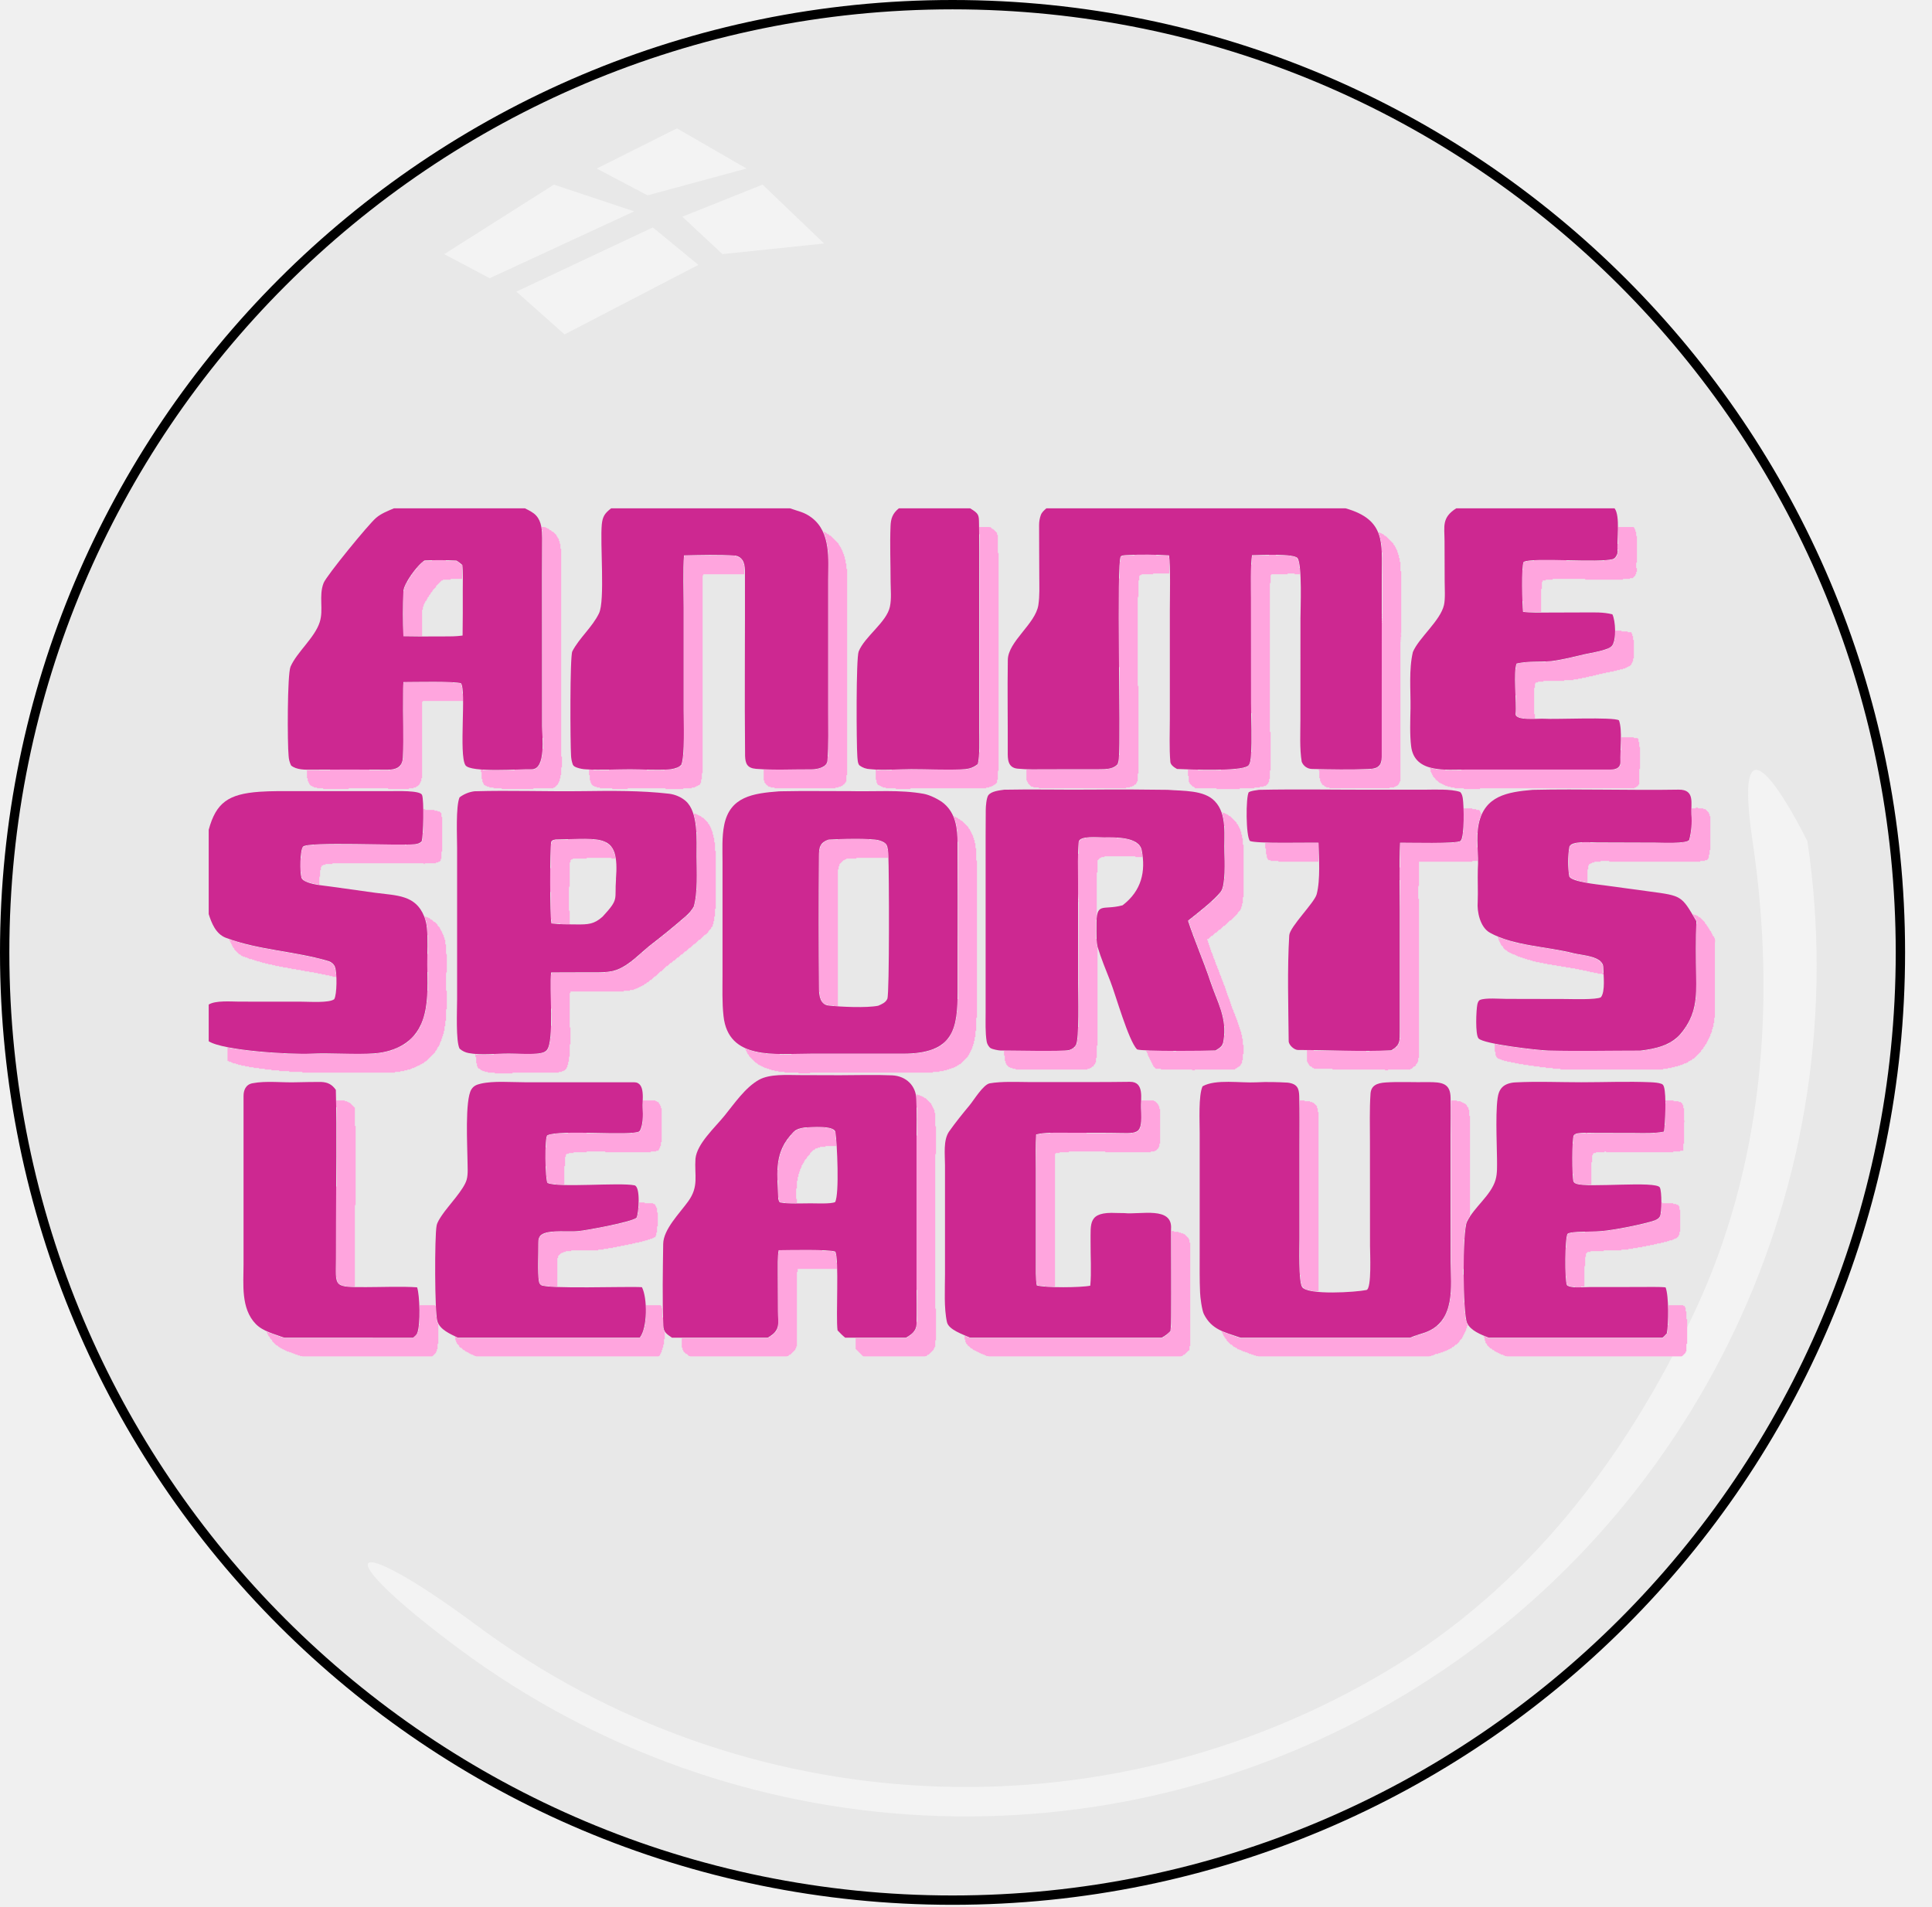
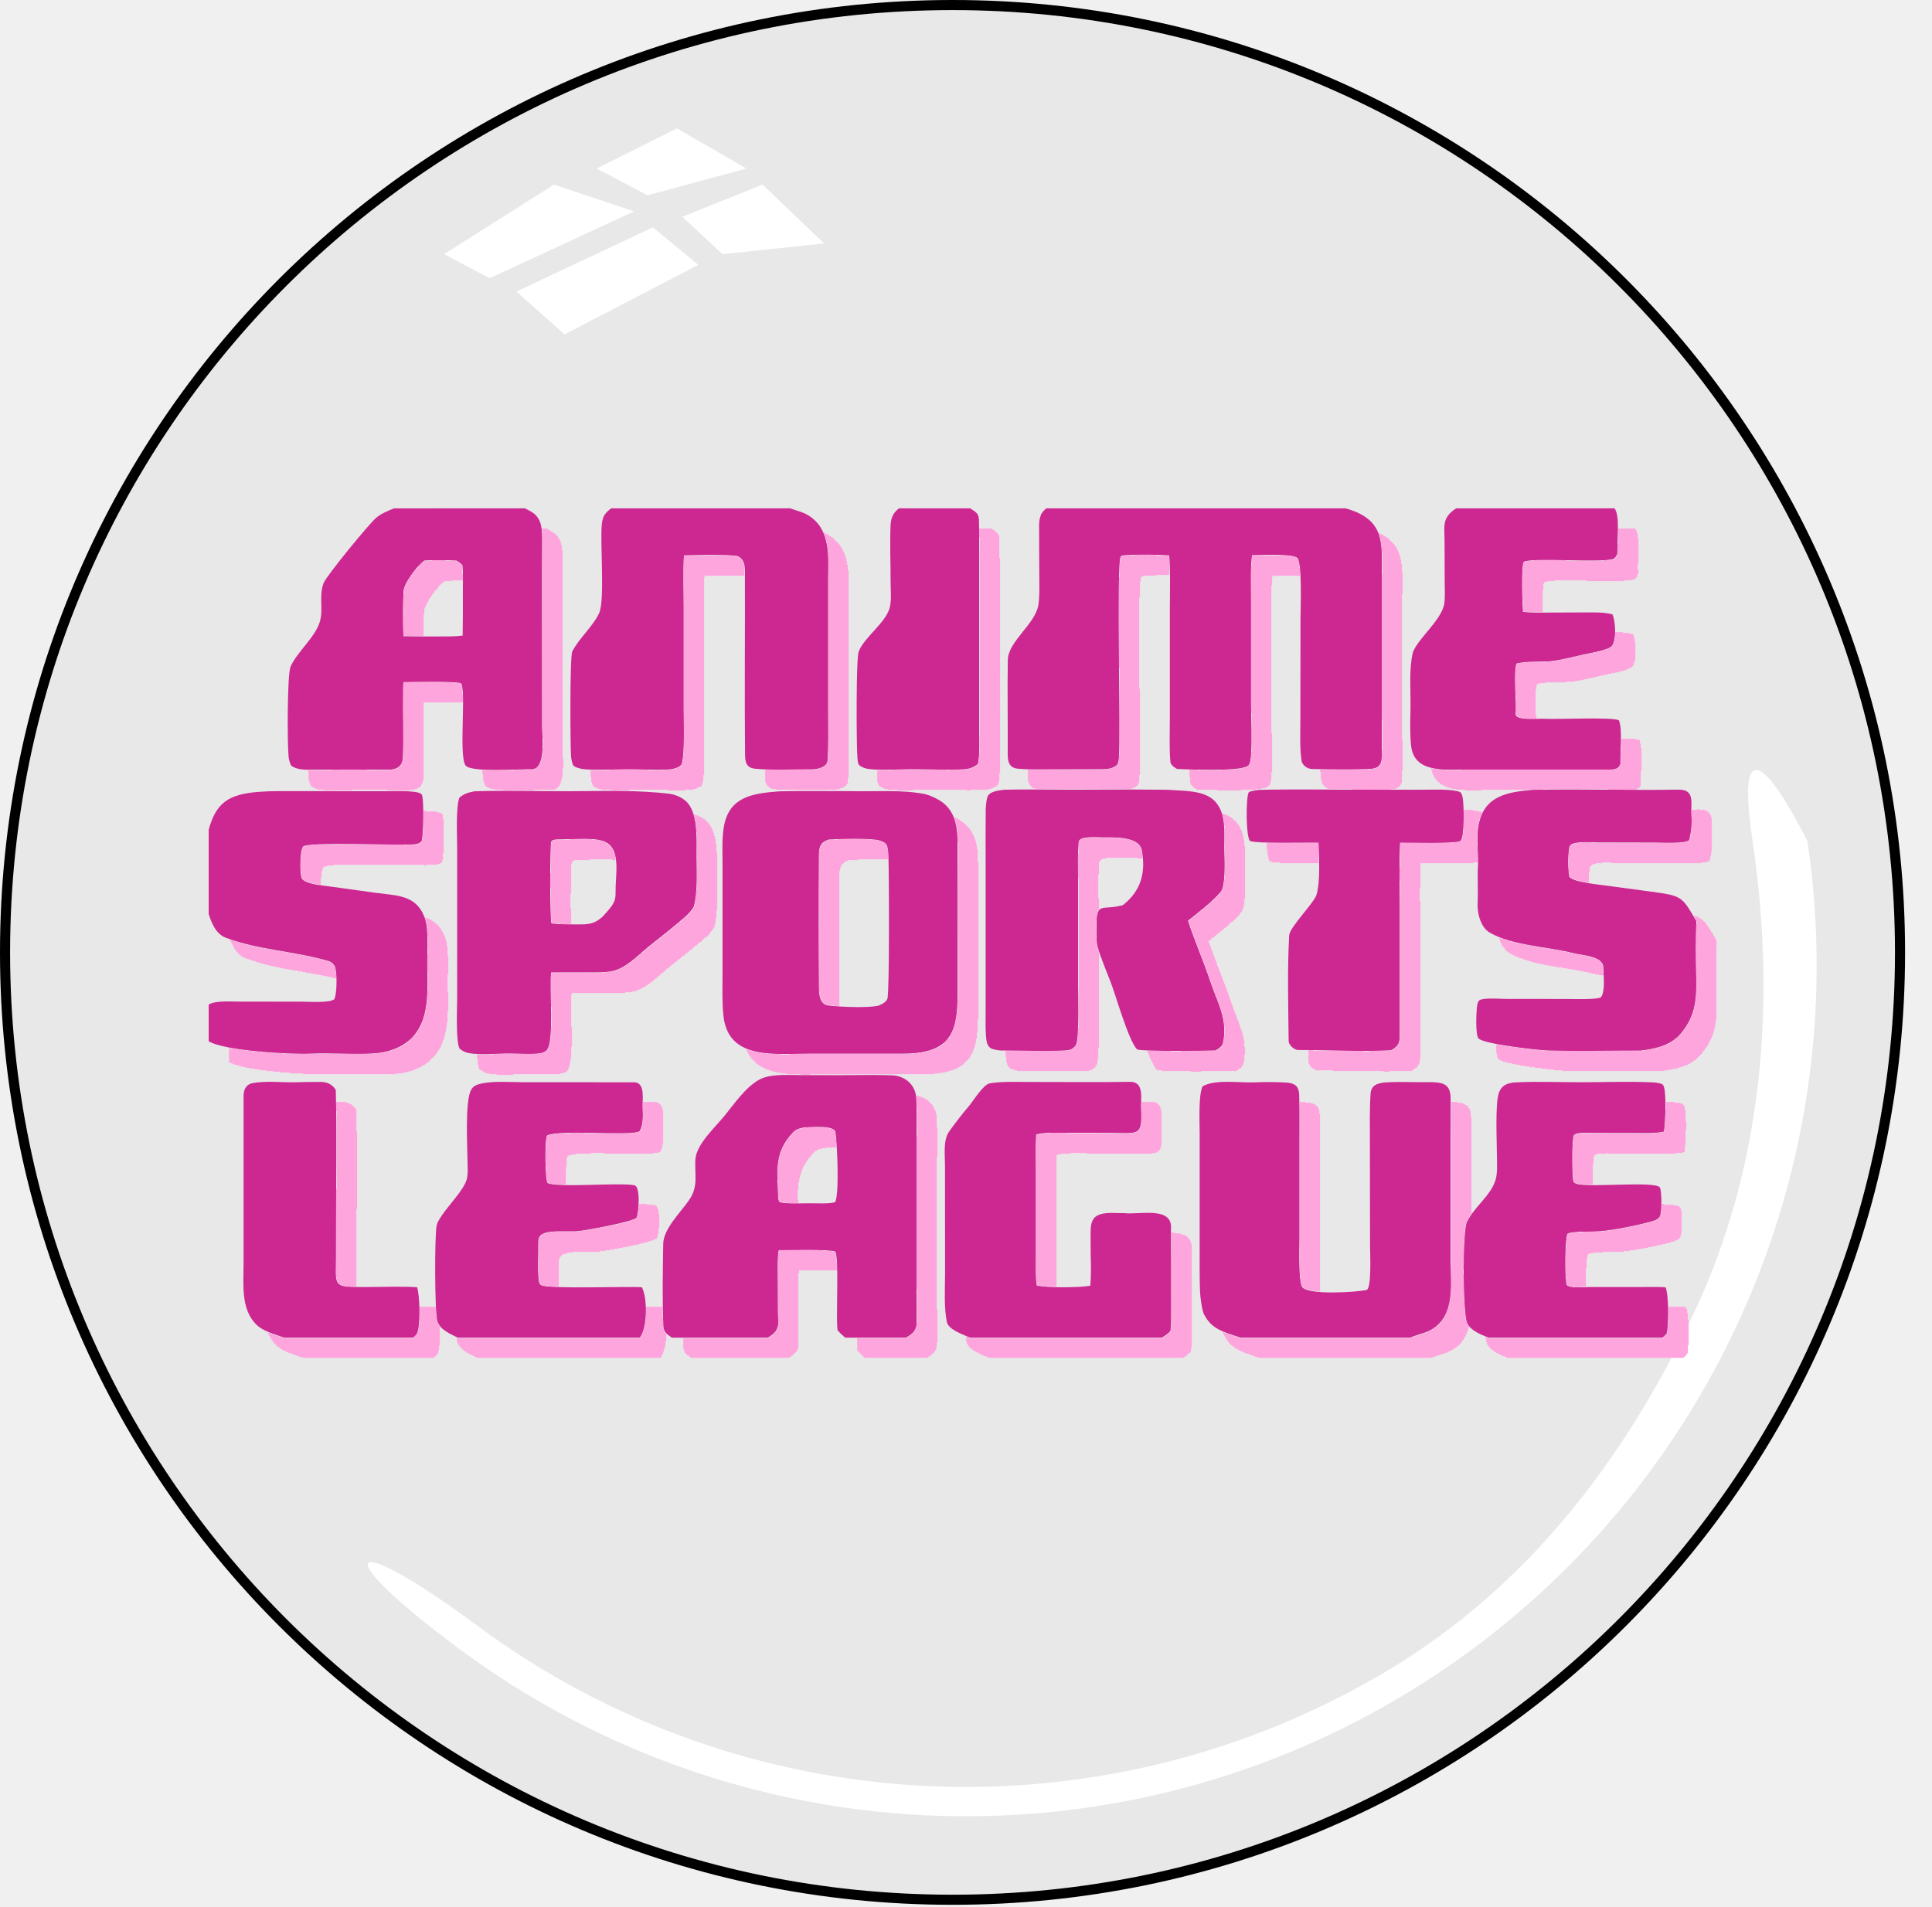
- <svg xmlns="http://www.w3.org/2000/svg" width="310.02" height="306" fill="none" overflow="visible" preserveAspectRatio="none" style="display:block" viewBox="0 0 310.02 306">
+ <svg xmlns="http://www.w3.org/2000/svg" width="287" height="283.28" fill="none" overflow="visible" preserveAspectRatio="none" style="display:block" viewBox="0 0 287 283.28">
  <g id="Group 119">
-     <circle id="Ellipse 20" cx="152.85" cy="152.85" r="152.1" fill="#e8e8e8" stroke="#000" stroke-width="1.5" />
-     <path id="Ellipse 21" fill="#f3f3f3" d="M290.03 135.02a136.48 136.48 0 0 1-216.36 129.6c-21.67-16.09-18.12-19.31 2.8-3.78a131.8 131.8 0 0 0 146.26 7.22c22.36-13.4 37.9-33.68 49.06-57.24 11.15-23.56 13.26-50.02 9.44-75.8-3.82-25.79 8.8 0 8.8 0" />
-     <path id="Vector 105" fill="#f3f3f3" d="m88.88 29.63-17.6 11.16 7.3 3.86 23.18-10.73zm19.75-9.03-12.88 6.45 8.16 4.3 15.88-4.3zm13.74 9.03-12.88 5.15 6.44 6 16.31-1.7zm-17.61 6.87-21.9 10.3 7.73 6.87 21.47-11.16z" />
+     <circle id="Ellipse 20" cx="141.5" cy="141.5" r="140.75" fill="#e8e8e8" stroke="#000" stroke-width="1.5" />
+     <path id="Ellipse 21" fill="#fff" d="M268.5 125A126.36 126.36 0 0 1 68.2 244.96c-20.07-14.9-16.78-17.88 2.6-3.5a122 122 0 0 0 135.4 6.69c20.7-12.4 35.08-31.19 45.4-53s12.28-46.3 8.75-70.17c-3.54-23.87 8.14 0 8.14 0" />
+     <path id="Vector 105" fill="#fff" d="m82.28 27.43-16.3 10.33 6.76 3.58L94.2 31.4zm18.28-8.35-11.92 5.96 7.55 3.98 14.7-3.98zm12.72 8.35-11.92 4.77 5.96 5.56 15.1-1.59zm-16.3 6.35-20.27 9.54 7.16 6.36 19.87-10.33z" />
    <g id="Group 112">
-       <g id="Vector" fill="#cd2891" filter="url(#filter0_d_0_25)">
-         <path d="M167.91 81.58h48c6.46 1.82 5.82 5.6 5.82 10.8l-.01 22.1v6.99c-.02 1.3-.5 1.88-2 1.94-3.05.13-6.13.07-9.19 0a1.8 1.8 0 0 1-1.65-1.16c-.35-2.15-.21-4.53-.21-6.71l.01-16.35c0-1.3.3-8.59-.47-9.62-.57-.76-5.8-.49-7.3-.47-.27 1.44-.17 5.36-.17 6.96l.01 16.78c0 2.8.18 5.69-.02 8.47-.03.4-.1 1.3-.45 1.58-1.16.96-9.49.6-11.41.52l-.38-.23c-.33-.22-.66-.54-.69-.92-.19-2.2-.08-4.7-.08-6.92V97.86c0-1.78.13-7.2-.13-8.73a64 64 0 0 0-6.78-.05c-.26.02-.8.02-.97.23-.72.85.04 28.94-.31 32.42-.04.33-.07.82-.34 1.06-.74.68-1.86.65-2.83.66l-8.34.01c-1.57 0-3.19.06-4.74-.1-1.6-.16-1.58-1.59-1.57-2.7.02-4.9-.07-9.84.01-14.75.05-2.98 4.43-5.77 4.9-8.8.23-1.49.15-2.99.15-4.46 0-2.8-.04-5.6-.03-8.41q0-.81.28-1.59c.16-.44.53-.75.89-1.07" />
-         <path fill-rule="evenodd" d="m128.26 172.54 6.5.02c2.76 0 5.64-.1 8.38.02 2.32.1 3.84 1.74 3.89 3.75.1 2.18.05 4.38.04 6.57v23.43c.01 2.05.04 4.11 0 6.16-.03 1.07-.74 1.66-1.7 2.19h-9.75c-.49-.4-.79-.72-1.22-1.17-.3-2.07.28-11.6-.37-12.64-.9-.4-7.64-.24-9.08-.23-.2.96-.15 2.74-.15 3.8l.03 5.92c0 2.1.5 3.1-1.64 4.32h-15.37c-.85-.6-1.34-.86-1.38-1.94-.17-4.38-.08-8.7-.02-13.1.03-2.34 2.61-4.89 4.01-6.83 1.76-2.44.98-4.16 1.17-6.86.25-2.42 3.12-4.98 4.7-6.94 1.5-1.85 3.29-4.49 5.5-5.72 1.72-.95 4.44-.76 6.46-.75m5.8 9.16c-.18-1.14-3.9-.8-5-.75-1.35.24-1.52.43-2.34 1.4-2.58 3.06-1.95 6.44-1.84 10 0 .12.14.59.3.63 1.13.25 3.74.14 4.9.14.89 0 3.25.12 3.93-.2.7-1.26.32-9.46.05-11.22M84.23 81.58c.62.31 1.34.65 1.8 1.16.9.98.95 2.39.96 3.6l-.02 5.98.01 24.2c0 1.55.7 7.05-1.74 6.94-1.6-.07-9.79.59-10.56-.66-1.07-1.72.17-12.01-.7-13.14-.93-.36-7.7-.2-9.24-.2-.07.7-.05 1.37-.06 2.07-.06 3.35.13 6.73-.04 10.08-.08 1.46-1.04 1.94-2.55 1.92q-5.99-.06-11.98 0c-1.1.01-2.55.04-3.4-.68a4 4 0 0 1-.4-1.56c-.2-1.97-.22-13.05.31-14.29 1.01-2.34 3.87-4.63 4.68-7.14.66-2.04-.19-4.21.63-6.3.45-1.16 7.27-9.5 8.43-10.46.81-.69 1.87-1.1 2.86-1.52zm-11 8.38a61 61 0 0 0-5.1-.02c-1.2.75-3.35 3.75-3.4 4.94a79 79 0 0 0 0 7.23q3.2.06 6.4.03c1.24 0 1.9.01 3.1-.14q.05-3.6.03-7.2c0-1.07.06-3.1-.07-4.13-.33-.27-.58-.5-.96-.71" clip-rule="evenodd" />
-         <path d="M98.07 81.58h28.7c1.31.48 2.29.59 3.48 1.5 3.12 2.38 2.64 6.7 2.64 10v21.05c0 2.64.08 5.33-.12 7.96-.08 1.05-1.6 1.38-2.56 1.38-2.95-.02-5.97.15-8.9-.08-1.43-.12-1.7-.87-1.75-2.06-.1-9.83.01-19.65-.02-29.48 0-.96-.06-2.37-1.5-2.68-2.64-.19-5.64-.1-8.28-.04-.2 2.16-.06 6.18-.06 8.43v16.4c0 1.75.21 7.36-.38 8.78q-.3.32-.74.47-.68.25-1.4.28c-2 .13-4.07-.03-6.07-.03-2.33 0-4.73.15-7.05.01a5 5 0 0 1-1.48-.28c-.3-.11-.56-.23-.67-.5a5 5 0 0 1-.28-1.48c-.12-1.9-.2-15.86.21-16.68 1.12-2.16 3.21-3.88 4.28-6.1.99-2.05.15-11.24.45-14.29.13-1.24.47-1.77 1.5-2.56m-35.65 45.39c1.22 0 4.97-.15 5.3.6.34.78.22 6.63-.06 7.45-.3.32-.7.43-1.14.47-2.36.26-17.21-.48-17.9.39-.5.63-.52 4.13-.25 4.97.1.33.46.53.79.67 1.16.5 2.62.58 3.88.76l7.17 1c3.44.46 6.46.32 7.85 3.78q.36.91.44 1.88c.19 1.85.05 3.95.06 5.83.03 5.1.75 11.72-5.97 13.82q-1.24.37-2.53.46c-3.01.23-7.08-.11-10.15.05-3.2.16-14.04-.47-16.42-1.99v-5.89c1.08-.68 3.53-.48 4.9-.47l10.1.01c1.12 0 4.36.23 5.14-.4.45-.74.47-4.2.14-5.12-.1-.42-.58-.86-1.06-1-5.31-1.59-11.32-1.77-16.48-3.74-1.63-.63-2.3-2.41-2.74-3.8v-13.53c1.18-4.35 3.15-5.74 8.14-6.1 1.85-.13 3.64-.1 5.5-.1zm130.55 47.37c2.12-1.2 6.09-.5 8.67-.64 1.56-.09 3.45-.04 5 .05 1.57.2 1.8.97 1.84 2.14.07 2.64.03 5.28.03 7.92v14.98c0 1.33-.18 6.96.46 7.8 1 1.29 8.6.8 10.3.44.87-.19.57-6.04.57-7.07l-.01-16.74c0-2.47-.08-5.19.09-7.68.09-1.29.96-1.73 2.47-1.82 2.13-.14 4.5-.01 6.67-.05 2.45-.03 3.68.24 3.71 2.54.04 2.03.01 4.09 0 6.13v10.99l.01 9.18c.01 3.77.9 9.62-4.2 11.37-.64.22-1.75.53-2.3.8h-27.22c-2.56-.9-4.57-1.22-5.87-3.76-.33-.65-.6-2.78-.62-3.5-.09-2-.06-4.08-.06-6.09v-19.5c0-1.8-.22-6 .46-7.49m-37.3 40.34c-1.21-.54-3.44-1.29-3.71-2.48-.51-2.24-.32-5.42-.32-7.66v-17.56c0-1.66-.31-4 .66-5.39 1-1.42 2.15-2.84 3.28-4.2.67-.8 2.2-3.35 3.25-3.53 1.91-.33 4.35-.21 6.32-.2h8.98q3.59.01 7.18-.04c2.4-.04 1.7 2.83 1.78 4.21.24 4.66-.34 3.99-5.04 3.98l-7.36-.02c-1.34 0-3.17-.07-4.43.28-.11 1.68-.05 3.67-.05 5.38v14.96c0 1.14-.05 2.8.15 3.89 1.46.4 7.08.35 8.59.04.21-2.15.03-4.75.05-6.99.04-3-.47-4.91 4.14-4.68.38.02.88 0 1.27.02 2.6.27 7.78-1.14 7.5 2.55 0 4.61.04 9.24.01 13.86 0 .81 0 1.71-.11 2.52-.52.51-.75.7-1.4 1.06zm83.21 0c-1.26-.5-2.9-1.13-3.46-2.36-.7-1.5-.77-14.66-.02-16.24 1.15-2.38 3.86-4.22 4.59-6.74.3-1.06.23-2.27.23-3.36-.01-2.25-.35-8.9.3-10.62.27-.7.69-1.15 1.46-1.43q.6-.2 1.22-.22c3.48-.18 7.06-.02 10.54-.02 3.71 0 7.5-.16 11.2 0 .53.03 1.2.07 1.69.26.24.1.3.26.38.49.4 1.28.2 5.72 0 7.17-1.52.31-3.32.23-4.9.22l-6.05-.01c-.92 0-1.99-.08-2.88.06-.25.05-.49.12-.64.32-.32.43-.3 6.72-.06 7.38.09.24.21.3.46.4 1.8.7 12.84-.51 13.41.6.33.64.31 4 .02 4.61-.21.45-.73.64-1.21.79-2 .6-6.05 1.4-8.15 1.59-1.15.1-2.32.07-3.47.12-.38 0-1.88.08-2.02.35-.42.76-.45 7.31-.1 8.17.04.12.23.19.35.23.85.29 2.28.12 3.22.12l8.08-.01c.97 0 3.37-.05 4.2.06.54 1.37.47 5.9.2 7.38-.24.26-.42.48-.7.69zm-165.42 0c-1.27-.62-2.83-1.28-3.27-2.6-.45-1.37-.46-13.7-.13-15.37.11-.58.52-1.16.85-1.67 1.05-1.57 3.52-4.1 3.97-5.7.26-.94.14-2.08.14-3.04-.01-2.17-.45-9.74.62-11.46.35-.56.81-.76 1.49-.92 2.05-.48 4.88-.23 7.03-.23h17.58c1.93 0 1.28 3.03 1.38 4.16.08.95.08 2.91-.52 3.71-1.2.81-12.8-.33-14.77.64-.47.23-.36 7.15.02 7.65 1.7.81 11.55-.11 13.96.38 1.01.2.68 4.51.33 5.2-.77.69-7.87 1.99-9.3 2.14-1.57.16-4.43-.22-5.76.46-.63.32-.71.9-.7 1.48.02 1.55-.15 4.73.09 6.11a1 1 0 0 0 .31.6c.83.7 14.02.2 16.23.36.88 1.72.91 6.51-.35 8.1zm160.22-133.1h25.4c.96 1.21.32 5.32.49 6.94.03.31-.3 1.05-.7 1.18-2.07.7-13.06-.3-14.38.48-.4.76-.22 6.89-.1 8.01 1.08.17 2.9.12 4.04.12l5.94-.02c1.55 0 2.86-.07 4.36.3.51 1.02.67 4.07-.05 5.04-.53.72-3.37 1.13-4.42 1.37-1.71.4-3.6.89-5.36 1.1-2 .17-3.51-.05-5.53.38-.58 1.2.01 6.48-.17 8.06-.14 1.2 3.72.74 4.63.81 1.6.13 11.18-.32 11.96.26.58 1.56.16 4.9.23 6.65.04.82-.56 1.24-1.49 1.24H235.5c-3.5.01-8.51.64-9.06-3.72-.23-1.87-.14-4.13-.1-6.1.04-2.9-.29-6.2.38-9.04.96-2.29 4.4-5 4.99-7.54.23-1 .11-2.78.11-3.83l-.02-6.43c-.01-2.38-.48-3.76 1.88-5.26M45.6 214.68c-1.56-.59-3.4-1-4.56-2.2-2.42-2.49-1.96-6.44-1.96-9.53V175.9c0-.92.34-1.84 1.43-2.05 2.22-.43 4.88-.07 7.16-.16 1.34-.05 2.5-.03 3.82-.05 1.13.04 1.8.42 2.4 1.27.18 6.93.03 14.38.03 21.35l-.01 5.62c0 4.64-.61 4.7 4.82 4.69 2.46 0 5.78-.14 8.2.03.42 1.17.58 6.04 0 7.4-.1.23-.42.5-.64.69zm98.65-133.1h11.42c1.42.87 1.41 1.03 1.43 2.5.05 3.01.03 6.02.03 9.03v24.18c0 1.47.1 4.01-.23 5.33-.85.68-1.58.82-2.74.86-2.63.1-5.3-.04-7.94-.04-2.14 0-4.5.22-6.6 0a3 3 0 0 1-1.7-.6c-.31-.27-.32-1.16-.35-1.51-.14-1.92-.22-15.7.22-16.78.98-2.42 4.48-4.68 5.01-7.18.27-1.26.12-2.7.11-4 0-2.95-.13-5.95-.01-8.9.04-1.2.3-2.06 1.35-2.9" />
-         <path fill-rule="evenodd" d="M125.5 126.99c3.53-.08 7.33-.01 10.93-.02 3.9.1 7.94-.27 11.8.43 1 .18 2.51.93 3.26 1.57 1.92 1.66 2.15 4.07 2.16 6.33q.03 8.93.01 17.85v5.86c0 6.04-.55 10.07-8.7 10.09h-14.82c-5.79 0-13.26 1.1-14.04-6.03-.24-2.17-.16-4.4-.16-6.58v-18.05c0-1.95-.12-4.13.27-6.04.92-4.55 4.6-5.08 8.8-5.4zm15.6 7.88c-1.33-.39-6.52-.23-8.12-.13-1.51.49-1.56 1.4-1.57 2.71q-.09 10.65.01 21.3c.01 1 .19 2.5 1.55 2.63 2 .22 6.07.4 7.95.03.6-.26 1.21-.51 1.47-1.12.35-.84.28-20.59.16-22.97-.02-.52-.04-1.28-.3-1.75-.18-.34-.78-.59-1.16-.7" clip-rule="evenodd" />
-         <path d="M161.22 126.74c4.58-.1 9.42.03 14.02-.02 3.97-.04 8.22-.02 12.15.04 2.44.2 5.85 0 7.56 1.84 2.01 2.09 1.42 5.63 1.52 8.22.05 1.3.19 5.28-.57 6.27-1.09 1.42-3.78 3.49-5.27 4.67 1.02 3.14 2.52 6.53 3.59 9.77 1.09 3.29 2.73 5.81 2.1 9.52-.14.87-.49 1.04-1.27 1.53-1.48.07-11.75.19-12.6-.17-1.38-1.44-3.42-8.73-4.27-10.9-.63-1.6-1.53-3.8-2.03-5.47-.25-.82-.2-2.42-.2-3.34-.05-4.12.88-2.53 4.15-3.4l.05-.02c3.06-2.35 3.7-5.43 3.07-8.8-.41-2.2-4.19-2.11-6.07-2.09-.93.01-3.95-.33-4.06.74-.18 2.04-.1 4.18-.1 6.24l.01 16.53c0 1.64.2 8.9-.36 9.82q-.36.59-1.09.8c-1.02.26-9.4.06-11.01.07-.3 0-1.25-.19-1.54-.35-.34-.2-.62-.72-.67-1.08-.24-1.43-.17-3.16-.17-4.62v-24.27q-.01-4.15.02-8.3c0-.52.11-1.93.41-2.34.5-.67 1.8-.78 2.63-.9" />
-         <path fill-rule="evenodd" d="M76.15 126.99c5.73-.17 11.64.06 17.4-.02 4.55-.06 9.28-.11 13.78.41.98.11 1.98.54 2.69 1.16 2.08 1.8 1.73 6.37 1.75 8.94.02 2.3.2 5.86-.46 8.04a6 6 0 0 1-1.3 1.54 118 118 0 0 1-5.59 4.57c-1.63 1.28-3.28 3.13-5.3 3.95-1.3.54-3.04.46-4.46.46l-6.22.02c-.33 2.4.54 11.02-.7 12.47-.34.41-1.05.52-1.6.56-1.47.13-3.04-.01-4.52-.01-2.04 0-4.42.29-6.4-.07a3 3 0 0 1-1.47-.71c-.63-1.18-.4-6.26-.4-7.96v-24.27c0-1.82-.23-6.63.39-8.1a5 5 0 0 1 2.4-.98m22.7 14.1c.59-7.5-2.22-6.45-9.7-6.37-.44.13-.46.06-.69.36-.23 1.23-.22 11.9.03 13.12 1.34.17 2.68.15 4.02.16 1.89.02 2.84-.03 4.2-1.25 2.7-2.93 1.89-2.63 2.15-6.02" clip-rule="evenodd" />
-         <path d="M245.95 126.76c7.76-.18 15.63.1 23.4-.03 2.7-.04 1.95 2.24 2.06 3.97a12 12 0 0 1-.35 4.08c-.3.67-4.66.45-5.4.45l-9.41-.03c-1.06 0-4.19-.31-4.43.74a15 15 0 0 0-.02 4.66c.16.92 4.8 1.37 5.66 1.49l7.21.98c5.24.7 5.16.67 7.54 4.78-.13 2.83-.09 5.9-.04 8.76.07 3.5.02 6.27-2.43 9.23-1.57 1.9-4.03 2.48-6.55 2.77-4.9 0-9.82.11-14.71-.01-1.66-.05-10.39-1.03-11.22-1.94-.56-.62-.38-4.59-.2-5.44.06-.26.15-.62.45-.75.9-.36 3.16-.16 4.22-.16l9.36.02c1.07 0 5.09.15 5.8-.28.74-.92.4-3.6.39-4.77 0-1.84-3.32-1.94-4.77-2.3-4.28-1.1-9.64-1.17-13.43-3.29-1.59-.88-2.09-3.42-1.96-4.94.07-1.72-.03-3.5.02-5.24.18-2.35-.34-5 .15-7.3.95-4.46 4.53-5.1 8.66-5.45m-43.93 0c6.03-.13 12.6-.01 18.67-.02h7.67c1.7 0 4.44-.16 5.94.36.3.3.37.67.43 1.04.18 1.12.29 6.12-.35 6.8-.49.51-8.42.28-9.72.3-.16 3.29-.05 7.39-.05 10.73v19.5c-.03 1.51.16 2.2-1.35 3.09-4.75.25-10.14-.06-14.93-.05-.64.03-1.54-.8-1.54-1.42-.05-5.49-.24-11.54.09-16.97.08-1.38 4.04-5.24 4.4-6.6.62-2.35.36-5.92.3-8.28-1.89-.05-9.84.18-11-.27-.68-.73-.68-7.04-.2-7.83.44-.24 1.11-.3 1.64-.38" />
+       <g id="Vector" fill="#cd2891" filter="url(#filter0_d_0_90)">
+         <path d="M155.44 75.52h44.44c5.97 1.69 5.39 5.19 5.38 10v20.45q.02 3.24 0 6.48c-.02 1.2-.47 1.74-1.86 1.8-2.82.11-5.67.06-8.5 0a1.7 1.7 0 0 1-1.53-1.08c-.32-1.99-.2-4.2-.2-6.21l.02-15.13c0-1.21.27-7.96-.44-8.9-.53-.71-5.38-.46-6.75-.45-.26 1.34-.16 4.97-.16 6.45v15.53c.01 2.59.17 5.27-.01 7.85-.03.36-.1 1.2-.42 1.45-1.07.9-8.79.56-10.56.49l-.35-.22c-.3-.2-.61-.5-.64-.85-.18-2.03-.08-4.36-.08-6.4V90.59c0-1.65.12-6.67-.12-8.08a59 59 0 0 0-6.28-.04c-.24.01-.74.02-.9.21-.66.79.04 26.79-.28 30.01-.03.3-.06.76-.31.99-.7.62-1.73.6-2.63.6l-7.71.02c-1.46 0-2.96.05-4.4-.1-1.48-.15-1.46-1.47-1.45-2.5.02-4.54-.06-9.11.01-13.65.05-2.76 4.1-5.35 4.54-8.16.21-1.37.14-2.75.14-4.12 0-2.6-.04-5.2-.03-7.79q0-.75.26-1.46c.15-.41.49-.7.82-1" />
+         <path fill-rule="evenodd" d="m118.74 159.73 6.01.01c2.56 0 5.22-.08 7.76.02 2.15.1 3.56 1.62 3.6 3.48.1 2.02.05 4.05.04 6.08V191c.01 1.91.04 3.81 0 5.72-.03.99-.69 1.53-1.57 2.02h-9.03c-.45-.38-.73-.67-1.13-1.09-.27-1.91.26-10.74-.34-11.7-.83-.37-7.07-.21-8.4-.21-.2.89-.15 2.54-.15 3.52l.03 5.48c0 1.94.47 2.88-1.52 4H99.81c-.79-.56-1.23-.8-1.27-1.8-.17-4.05-.08-8.05-.02-12.12.02-2.17 2.42-4.53 3.71-6.33 1.63-2.25.9-3.85 1.08-6.34.24-2.25 2.89-4.61 4.36-6.43 1.4-1.71 3.04-4.15 5.09-5.3 1.58-.88 4.1-.7 5.98-.7m5.37 8.48c-.17-1.06-3.62-.74-4.64-.7-1.24.23-1.4.4-2.16 1.3-2.39 2.83-1.8 5.96-1.7 9.26 0 .1.13.54.27.58 1.06.23 3.47.13 4.54.13.83 0 3.01.11 3.64-.18.65-1.17.3-8.76.05-10.4M77.97 75.52c.58.3 1.25.6 1.67 1.08.83.9.89 2.21.89 3.34l-.02 5.53.01 22.4c0 1.43.64 6.53-1.6 6.42-1.48-.07-9.07.55-9.79-.6-.99-1.6.16-11.13-.65-12.17-.85-.34-7.13-.19-8.55-.18-.06.64-.04 1.26-.05 1.9-.06 3.11.12 6.24-.04 9.34-.07 1.35-.96 1.8-2.36 1.78q-5.55-.06-11.09 0c-1.02.01-2.36.03-3.15-.63a4 4 0 0 1-.38-1.44c-.18-1.83-.2-12.09.3-13.23.94-2.17 3.58-4.29 4.33-6.61.6-1.9-.17-3.9.59-5.84.42-1.07 6.73-8.78 7.8-9.68.75-.64 1.73-1.02 2.65-1.4zM67.8 83.28c-1.4-.07-3.3-.08-4.72-.01-1.1.69-3.1 3.46-3.14 4.57a73 73 0 0 0-.01 6.69q2.97.05 5.93.03c1.15 0 1.75 0 2.87-.13q.05-3.33.03-6.67c0-.99.06-2.87-.07-3.82-.3-.25-.54-.47-.89-.66" clip-rule="evenodd" />
+         <path d="M90.79 75.52h26.57c1.21.45 2.12.55 3.22 1.39 2.89 2.2 2.44 6.2 2.44 9.27v19.47c0 2.45.08 4.94-.1 7.38-.08.97-1.5 1.28-2.38 1.27-2.73-.01-5.52.14-8.24-.07-1.32-.11-1.57-.8-1.62-1.9-.09-9.1.01-18.2-.02-27.3 0-.9-.05-2.19-1.38-2.48-2.44-.18-5.23-.1-7.67-.04-.18 2-.05 5.72-.05 7.8v15.18c0 1.63.2 6.82-.35 8.14q-.3.29-.69.44a4 4 0 0 1-1.3.25c-1.84.12-3.77-.03-5.62-.03-2.16 0-4.38.15-6.53.02a5 5 0 0 1-1.37-.27c-.26-.1-.51-.2-.62-.47a5 5 0 0 1-.26-1.36c-.1-1.75-.19-14.68.2-15.44 1.04-2 2.98-3.6 3.97-5.65.9-1.9.13-10.4.41-13.23.12-1.14.43-1.64 1.39-2.37m-33.01 42.03c1.13 0 4.6-.15 4.9.54.32.73.22 6.15-.05 6.9-.26.3-.64.4-1.05.44-2.18.24-15.93-.44-16.57.36-.47.59-.48 3.83-.23 4.6.1.3.43.5.73.63 1.07.45 2.43.53 3.6.7l6.63.92c3.19.43 5.98.3 7.27 3.5q.33.85.4 1.74c.18 1.71.05 3.66.06 5.4.03 4.72.69 10.85-5.53 12.8q-1.13.34-2.34.42c-2.79.21-6.56-.1-9.4.04-2.97.16-13-.43-15.2-1.84v-5.45c1-.62 3.27-.44 4.54-.44l9.36.01c1.03 0 4.03.22 4.75-.36.42-.7.44-3.9.13-4.75-.09-.38-.54-.79-.98-.92-4.92-1.47-10.48-1.64-15.26-3.47-1.5-.57-2.12-2.23-2.54-3.52v-12.52c1.1-4.02 2.92-5.3 7.54-5.64 1.71-.13 3.37-.1 5.08-.1zm120.86 43.85c1.96-1.12 5.64-.47 8.03-.6 1.44-.08 3.2-.03 4.63.05 1.45.19 1.67.9 1.7 1.98.06 2.44.03 4.9.03 7.33v13.87c-.01 1.23-.17 6.44.43 7.21.92 1.2 7.96.75 9.53.42.8-.17.53-5.6.53-6.55l-.02-15.49c0-2.3-.06-4.8.1-7.11.07-1.2.88-1.6 2.28-1.7 1.97-.12 4.17 0 6.17-.03 2.27-.03 3.4.22 3.44 2.34.03 1.9 0 3.8 0 5.68v18.67c.02 3.5.84 8.91-3.88 10.53-.6.2-1.62.5-2.13.74h-25.2c-2.37-.84-4.23-1.13-5.43-3.48-.3-.6-.55-2.58-.58-3.25-.08-1.85-.06-3.76-.06-5.62v-18.07c0-1.66-.2-5.55.43-6.92m-34.53 37.34c-1.12-.5-3.19-1.19-3.44-2.3-.46-2.07-.29-5.01-.28-7.1l-.01-16.24c0-1.54-.3-3.7.62-5a62 62 0 0 1 3.02-3.88c.63-.75 2.05-3.1 3.02-3.27 1.77-.3 4.03-.2 5.85-.2l8.31.02q3.32.01 6.65-.04c2.22-.04 1.58 2.62 1.65 3.9.22 4.31-.32 3.69-4.67 3.68l-6.82-.01c-1.24 0-2.93-.08-4.09.25-.1 1.55-.05 3.4-.05 4.98v13.85c0 1.05-.05 2.6.14 3.6 1.35.38 6.56.33 7.95.04.2-2 .03-4.4.05-6.47.03-2.78-.44-4.55 3.83-4.33.35.02.81 0 1.17.02 2.4.25 7.2-1.06 6.94 2.35 0 4.28.04 8.56.02 12.83 0 .76 0 1.6-.1 2.34-.49.47-.7.64-1.3.98zm77.03 0c-1.17-.46-2.68-1.05-3.2-2.18-.64-1.4-.72-13.58-.02-15.03 1.06-2.21 3.57-3.91 4.25-6.25.29-.98.21-2.1.21-3.1 0-2.09-.32-8.25.29-9.84.24-.65.63-1.07 1.34-1.33q.56-.17 1.13-.2c3.22-.16 6.54-.02 9.76-.02 3.44 0 6.95-.14 10.37.01.48.02 1.1.06 1.56.24.23.09.28.24.35.45.38 1.18.2 5.3 0 6.64-1.4.29-3.07.2-4.53.2l-5.6-.01c-.86 0-1.84-.08-2.67.06-.23.04-.45.1-.59.3-.3.39-.28 6.21-.06 6.82.08.22.2.28.43.37 1.67.64 11.88-.47 12.42.57.3.58.28 3.69.01 4.26-.2.41-.67.6-1.12.73-1.86.56-5.6 1.3-7.54 1.47-1.07.1-2.15.07-3.22.1-.35.02-1.74.09-1.87.34-.38.7-.41 6.76-.1 7.56.05.1.22.17.33.21.8.27 2.12.11 2.98.11h7.49c.9 0 3.12-.05 3.89.05.5 1.26.43 5.47.18 6.83-.22.24-.39.44-.65.64zm-153.14 0c-1.17-.58-2.61-1.19-3.02-2.4-.42-1.27-.43-12.69-.12-14.24.1-.53.48-1.07.79-1.54.97-1.46 3.25-3.8 3.67-5.29.24-.86.13-1.92.13-2.8-.01-2.01-.42-9.02.57-10.61.32-.52.76-.7 1.38-.85 1.9-.45 4.52-.22 6.51-.22h8.55l7.73.01c1.78 0 1.18 2.8 1.27 3.85.08.88.08 2.7-.47 3.43-1.12.75-11.85-.3-13.68.6-.44.2-.34 6.61.02 7.08 1.57.75 10.69-.11 12.92.34.94.2.63 4.19.3 4.83-.7.63-7.28 1.83-8.6 1.97-1.46.15-4.1-.2-5.33.42-.6.3-.67.84-.66 1.37.02 1.44-.13 4.38.09 5.66.03.22.1.4.29.56.77.65 12.98.18 15.02.34.82 1.59.85 6.02-.32 7.49zM216.33 75.52h23.5c.9 1.12.3 4.93.47 6.43.03.29-.29.97-.65 1.09-1.92.64-12.1-.27-13.31.44-.38.7-.2 6.38-.1 7.42 1 .15 2.69.11 3.74.11l5.5-.02c1.44 0 2.65-.06 4.04.28.47.94.62 3.77-.04 4.66-.5.67-3.13 1.06-4.1 1.28-1.59.36-3.33.82-4.96 1.02-1.86.15-3.25-.05-5.12.34-.53 1.11.01 6-.16 7.47-.13 1.1 3.45.68 4.29.75 1.47.12 10.35-.3 11.07.24.54 1.44.15 4.54.22 6.15.03.76-.52 1.15-1.38 1.15h-21.32c-3.25.01-7.89.59-8.39-3.45-.21-1.73-.13-3.81-.1-5.64.05-2.7-.26-5.74.36-8.36.88-2.13 4.08-4.64 4.62-6.99.2-.93.1-2.57.1-3.54l-.02-5.96c-.01-2.2-.44-3.48 1.74-4.87M42.22 198.74c-1.45-.54-3.16-.93-4.23-2.03-2.23-2.3-1.81-5.97-1.81-8.83v-25.05c0-.85.31-1.7 1.32-1.9 2.06-.4 4.52-.07 6.63-.14 1.24-.05 2.32-.03 3.54-.05 1.05.03 1.67.39 2.21 1.18.17 6.4.04 13.3.04 19.76l-.01 5.2c-.01 4.3-.57 4.35 4.46 4.34 2.28 0 5.35-.13 7.59.03.39 1.08.54 5.6 0 6.84-.1.23-.39.48-.6.65zm91.32-123.22h10.57c1.32.81 1.3.95 1.33 2.32q.04 4.18.02 8.36v22.38c0 1.36.1 3.72-.21 4.94-.79.63-1.46.76-2.53.8-2.44.08-4.92-.04-7.36-.04-1.98 0-4.16.2-6.11-.01a3 3 0 0 1-1.58-.55c-.28-.25-.29-1.07-.31-1.4-.14-1.77-.2-14.53.2-15.53.9-2.24 4.15-4.33 4.64-6.65.25-1.17.1-2.5.1-3.7 0-2.74-.12-5.5-.01-8.24.04-1.11.27-1.91 1.25-2.68" />
+         <path fill-rule="evenodd" d="M116.18 117.56c3.27-.08 6.79-.01 10.12-.02 3.61.1 7.35-.25 10.92.4.93.17 2.33.86 3.02 1.45 1.78 1.54 2 3.77 2 5.86q.03 8.27.01 16.53v5.42c0 5.6-.5 9.33-8.06 9.34h-13.72c-5.35 0-12.26 1.02-13-5.58-.22-2-.14-4.07-.14-6.1v-16.7c0-1.8-.11-3.82.25-5.59.85-4.21 4.26-4.7 8.15-5zm14.44 7.3c-1.23-.36-6.03-.22-7.51-.13-1.4.46-1.45 1.3-1.46 2.52q-.08 9.86.01 19.72c.01.92.18 2.3 1.44 2.43 1.85.2 5.62.37 7.36.03.56-.25 1.12-.48 1.36-1.04.33-.77.25-19.06.15-21.26-.03-.48-.04-1.19-.28-1.63-.16-.31-.72-.54-1.07-.64" clip-rule="evenodd" />
+         <path d="M149.25 117.33c4.24-.1 8.72.03 12.97-.02 3.68-.03 7.62-.02 11.26.03 2.25.19 5.4 0 7 1.71 1.86 1.93 1.3 5.22 1.4 7.62.05 1.2.18 4.88-.52 5.8-1.01 1.3-3.5 3.23-4.89 4.32.95 2.9 2.33 6.05 3.33 9.05 1 3.03 2.52 5.38 1.94 8.8-.13.81-.45.97-1.17 1.43-1.37.06-10.88.17-11.66-.16-1.29-1.34-3.17-8.09-3.96-10.09-.58-1.5-1.42-3.51-1.88-5.07-.23-.75-.19-2.24-.18-3.1-.05-3.8.81-2.33 3.83-3.15l.06-.01c2.82-2.17 3.42-5.02 2.84-8.15-.38-2.03-3.88-1.95-5.63-1.93-.86.01-3.65-.3-3.75.69-.17 1.89-.1 3.87-.09 5.77v15.31c0 1.51.2 8.23-.33 9.09q-.34.55-1 .73c-.95.25-8.72.07-10.2.07-.28 0-1.16-.17-1.43-.32-.31-.18-.57-.67-.62-1-.22-1.33-.15-2.93-.15-4.28V128q-.02-3.84.01-7.69c0-.48.11-1.79.38-2.16.46-.62 1.67-.72 2.44-.83" />
+         <path fill-rule="evenodd" d="M70.5 117.56c5.3-.16 10.77.05 16.1-.02 4.21-.06 8.59-.1 12.76.38.9.1 1.83.5 2.49 1.07 1.93 1.67 1.6 5.9 1.62 8.28.02 2.13.18 5.42-.42 7.45a6 6 0 0 1-1.2 1.43c-1.68 1.47-3.4 2.83-5.18 4.23-1.51 1.18-3.04 2.88-4.9 3.65-1.21.5-2.83.43-4.14.43q-2.87-.01-5.75.01c-.31 2.23.5 10.2-.65 11.54-.32.39-.98.49-1.48.53-1.37.11-2.82-.02-4.2-.02-1.88 0-4.09.27-5.91-.06-.57-.1-.93-.33-1.37-.66-.57-1.09-.37-5.8-.36-7.36v-22.48c0-1.68-.22-6.13.35-7.49.88-.62 1.16-.68 2.23-.91m21.02 13.06c.53-6.95-2.07-5.97-9-5.9-.4.12-.41.05-.63.33-.2 1.14-.2 11.01.03 12.15 1.24.15 2.48.13 3.72.14 1.75.02 2.63-.02 3.89-1.15 2.5-2.71 1.75-2.44 1.99-5.57" clip-rule="evenodd" />
+         <path d="M227.69 117.35c7.18-.17 14.47.1 21.66-.03 2.5-.04 1.8 2.07 1.9 3.67a11 11 0 0 1-.32 3.79c-.28.61-4.31.4-5 .4l-8.7-.02c-1 0-3.88-.29-4.1.68a14 14 0 0 0-.02 4.32c.14.85 4.43 1.27 5.23 1.38l6.68.9c4.85.66 4.78.63 6.98 4.43-.13 2.62-.09 5.47-.03 8.11.06 3.25.02 5.8-2.26 8.55-1.45 1.76-3.72 2.3-6.06 2.56-4.53 0-9.1.1-13.62-.01-1.54-.04-9.62-.95-10.39-1.8-.51-.57-.34-4.24-.18-5.03.06-.25.14-.58.42-.7.83-.33 2.92-.14 3.9-.14l8.66.01c1 0 4.72.14 5.37-.25.7-.85.37-3.33.37-4.42-.01-1.7-3.08-1.8-4.42-2.13-3.96-1.01-8.92-1.08-12.43-3.04-1.47-.82-1.94-3.17-1.82-4.58.07-1.59-.03-3.24.02-4.85.17-2.17-.3-4.63.15-6.76.87-4.12 4.19-4.72 8-5.04m-40.66 0c5.58-.12 11.66-.01 17.28-.02h7.1c1.57 0 4.11-.14 5.5.34.28.26.35.61.4.96.17 1.04.27 5.67-.32 6.29-.45.48-7.8.26-9 .28-.15 3.04-.05 6.84-.05 9.93v18.05c-.03 1.4.15 2.04-1.25 2.86-4.4.24-9.38-.05-13.82-.04-.59.02-1.42-.75-1.43-1.31-.05-5.09-.21-10.69.08-15.72.08-1.27 3.75-4.84 4.08-6.1.58-2.18.34-5.49.28-7.67-1.75-.05-9.1.16-10.18-.25-.63-.67-.63-6.52-.18-7.25.4-.22 1.02-.28 1.5-.35" />
      </g>
    </g>
  </g>
  <defs>
-     <filter id="filter0_d_0_25" width="241.72" height="136.1" x="33.49" y="81.58" color-interpolation-filters="sRGB" filterUnits="userSpaceOnUse">
+     <filter id="filter0_d_0_90" width="224" height="126.22" x="31" y="75.52" color-interpolation-filters="sRGB" filterUnits="userSpaceOnUse">
      <feFlood flood-opacity="0" result="BackgroundImageFix" />
      <feColorMatrix in="SourceAlpha" result="hardAlpha" values="0 0 0 0 0 0 0 0 0 0 0 0 0 0 0 0 0 0 127 0" />
      <feOffset dx="3" dy="3" />
      <feComposite in2="hardAlpha" operator="out" />
      <feColorMatrix values="0 0 0 0 1 0 0 0 0 0.647 0 0 0 0 0.872 0 0 0 1 0" />
-       <feBlend in2="BackgroundImageFix" result="effect1_dropShadow_0_25" />
-       <feBlend in="SourceGraphic" in2="effect1_dropShadow_0_25" result="shape" />
+       <feBlend in2="BackgroundImageFix" result="effect1_dropShadow_0_90" />
+       <feBlend in="SourceGraphic" in2="effect1_dropShadow_0_90" result="shape" />
    </filter>
  </defs>
</svg>
